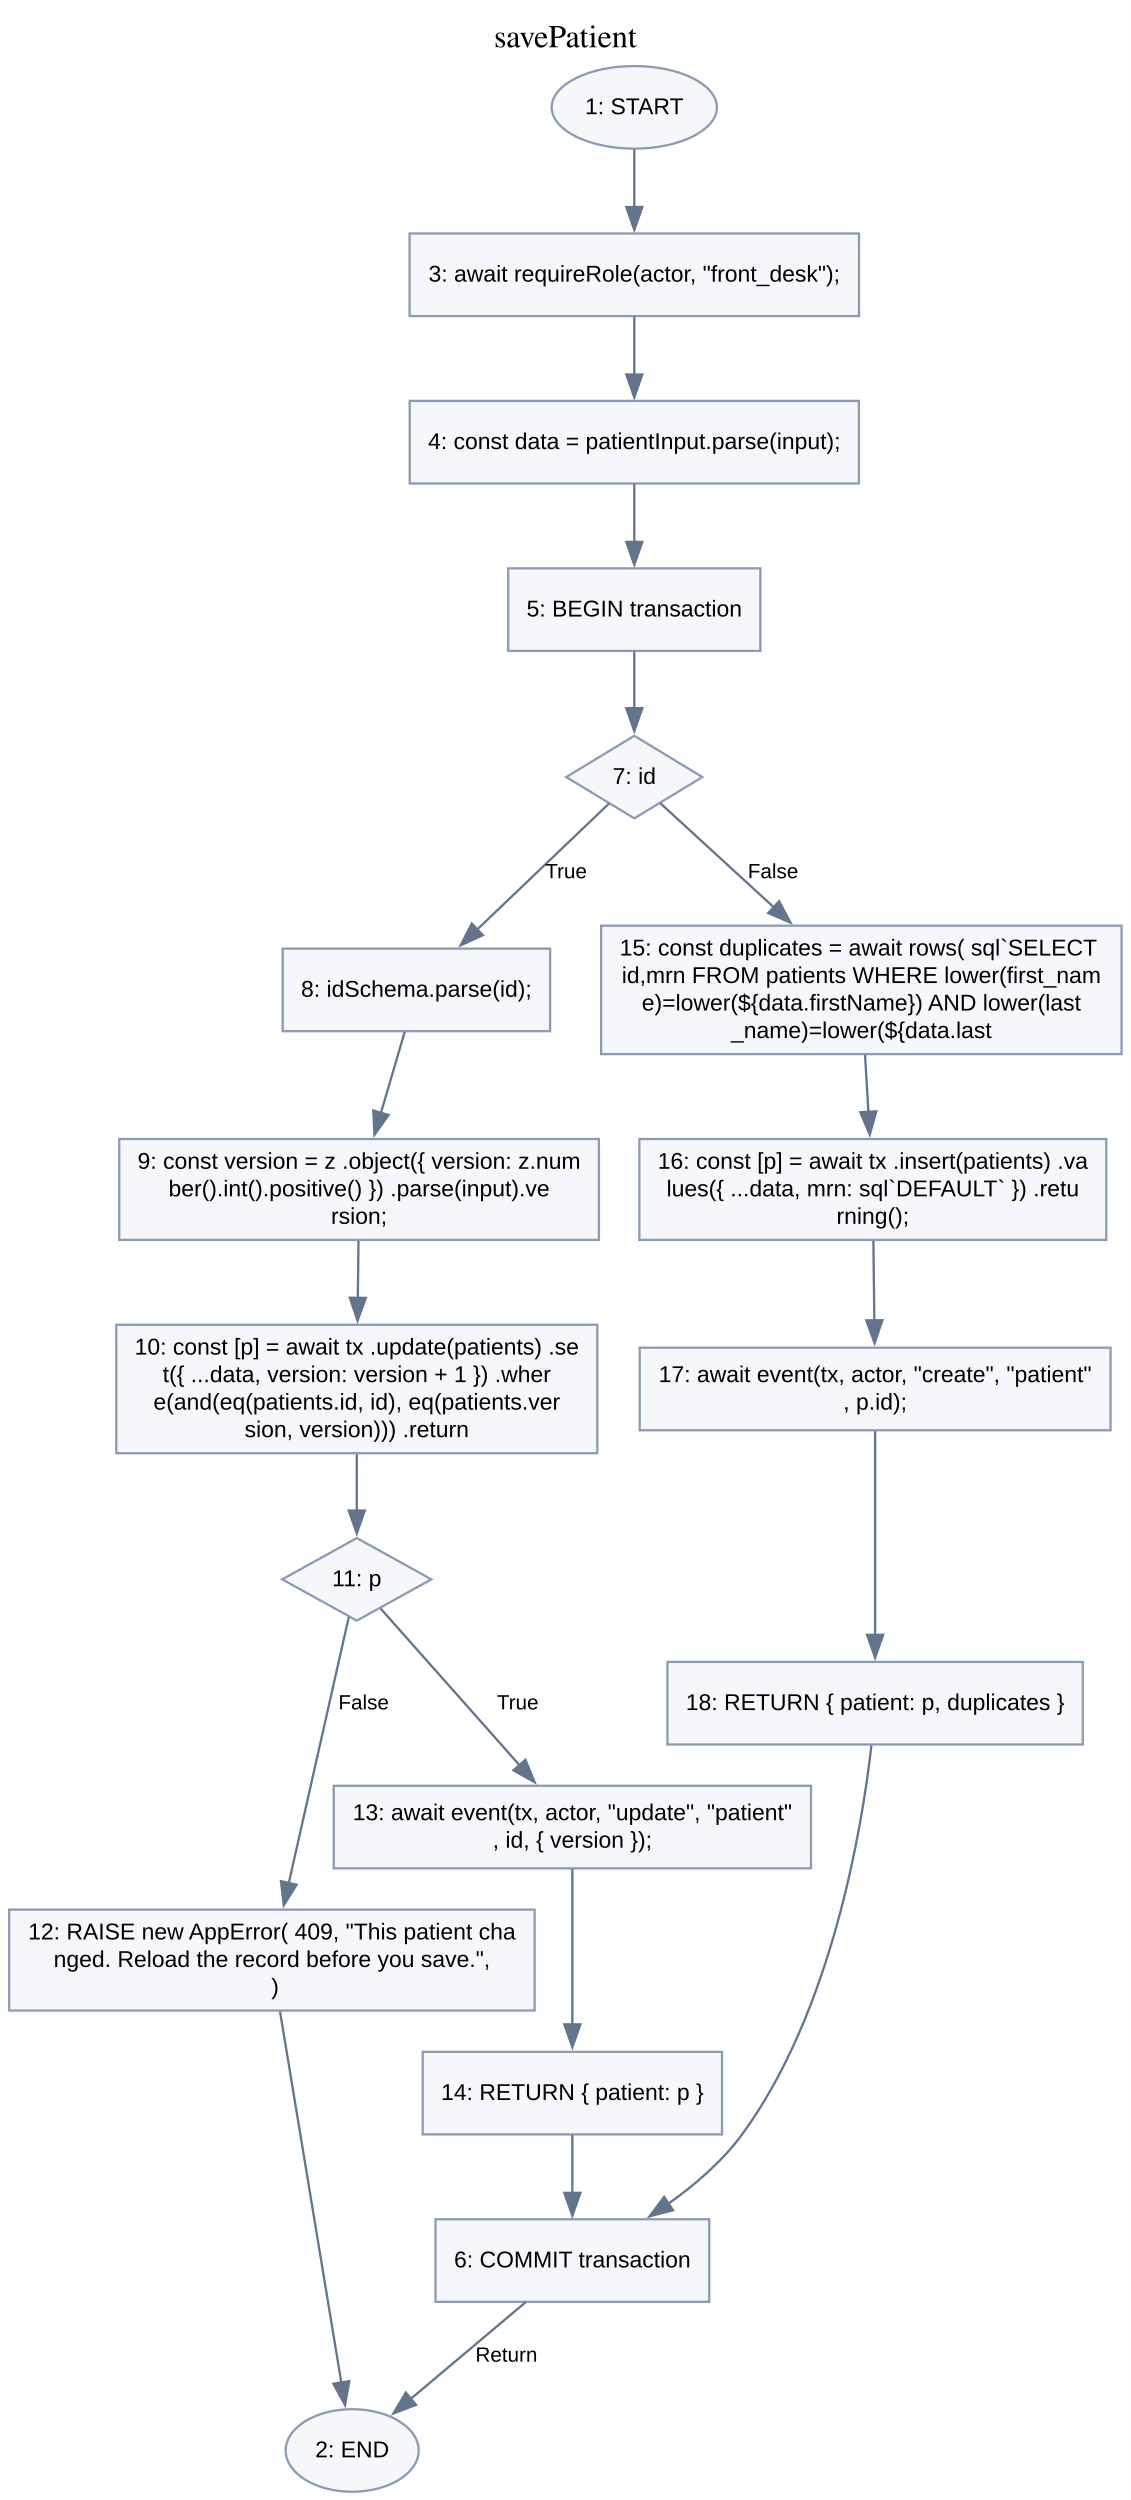
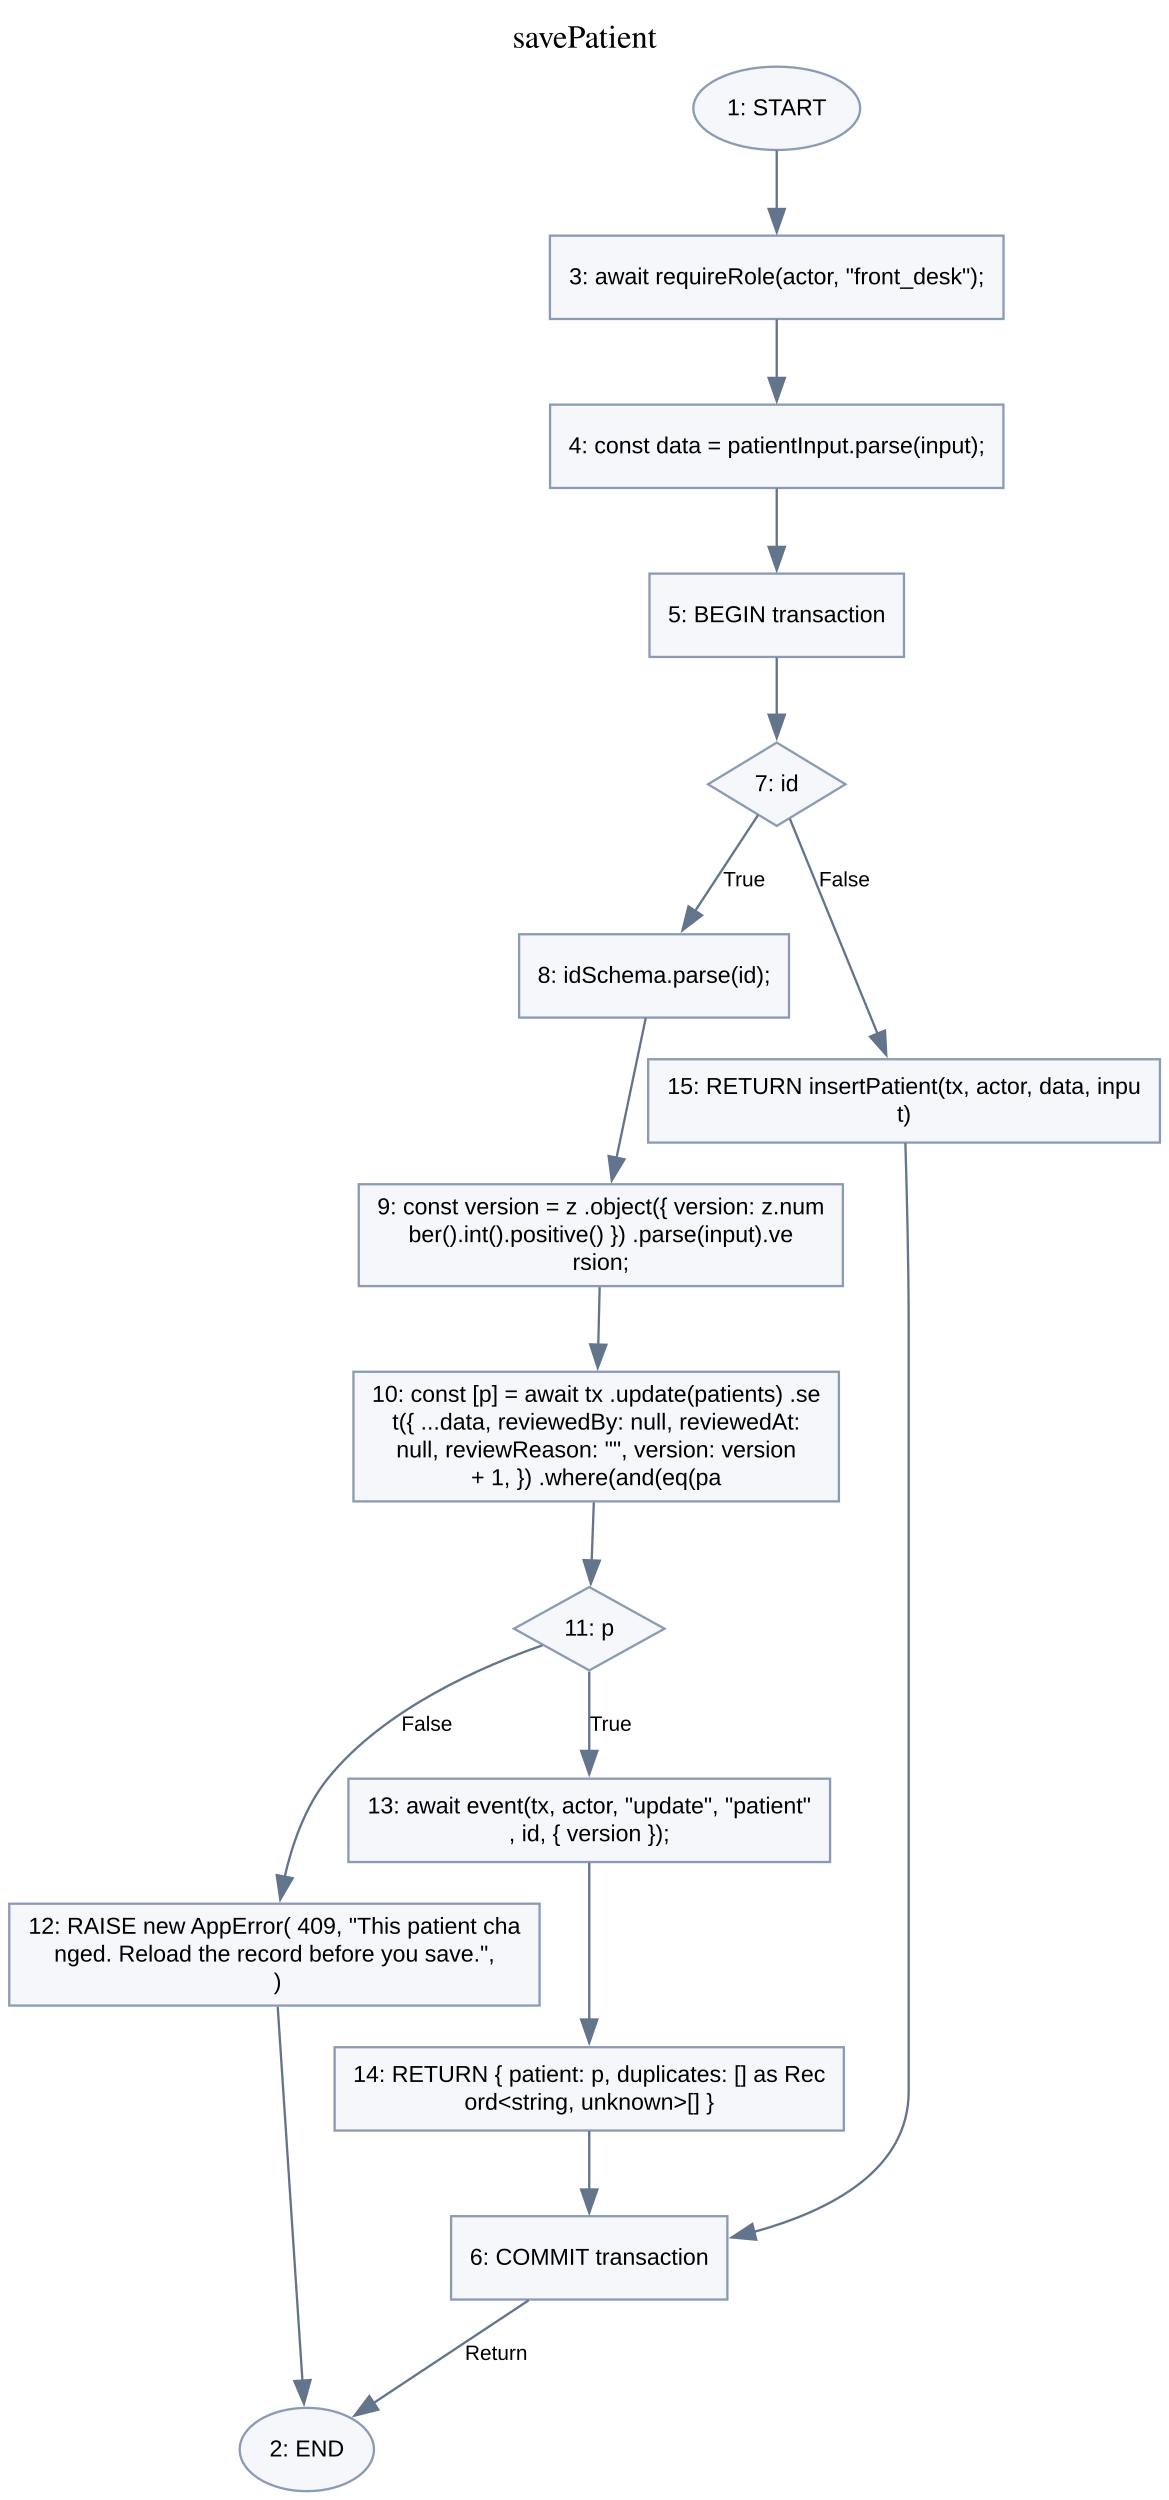
- <svg xmlns="http://www.w3.org/2000/svg" width="493pt" height="1090pt" viewBox="0.00 0.00 493.00 1090.00">
-   <g id="graph0" class="graph" transform="scale(1 1) rotate(0) translate(4 1086.4)">
-     <polygon fill="white" stroke="none" points="-4,4 -4,-1086.4 489.01,-1086.4 489.01,4 -4,4" />
-     <text xml:space="preserve" text-anchor="middle" x="242.51" y="-1065.8" font-family="Times,serif" font-size="14.00">savePatient</text>
+ <svg xmlns="http://www.w3.org/2000/svg" width="505pt" height="1080pt" viewBox="0.00 0.00 505.00 1080.00">
+   <g id="graph0" class="graph" transform="scale(1 1) rotate(0) translate(4 1076.2)">
+     <polygon fill="white" stroke="none" points="-4,4 -4,-1076.2 501.09,-1076.2 501.09,4 -4,4" />
+     <text xml:space="preserve" text-anchor="middle" x="248.55" y="-1055.6" font-family="Times,serif" font-size="14.00">savePatient</text>
    <g id="node1" class="node">
-       <ellipse fill="#f5f7fb" stroke="#8c9bb4" cx="272.55" cy="-1039.6" rx="36.02" ry="18" />
-       <text xml:space="preserve" text-anchor="middle" x="272.55" y="-1036.6" font-family="Arial" font-size="10.00">1: START</text>
+       <ellipse fill="#f5f7fb" stroke="#8c9bb4" cx="331.55" cy="-1029.4" rx="36.02" ry="18" />
+       <text xml:space="preserve" text-anchor="middle" x="331.55" y="-1026.4" font-family="Arial" font-size="10.00">1: START</text>
    </g>
    <g id="node3" class="node">
-       <polygon fill="#f5f7fb" stroke="#8c9bb4" points="370.53,-984.6 174.57,-984.6 174.57,-948.6 370.53,-948.6 370.53,-984.6" />
-       <text xml:space="preserve" text-anchor="middle" x="272.55" y="-963.6" font-family="Arial" font-size="10.00">3: await requireRole(actor, "front_desk");</text>
+       <polygon fill="#f5f7fb" stroke="#8c9bb4" points="429.53,-974.4 233.57,-974.4 233.57,-938.4 429.53,-938.4 429.53,-974.4" />
+       <text xml:space="preserve" text-anchor="middle" x="331.55" y="-953.4" font-family="Arial" font-size="10.00">3: await requireRole(actor, "front_desk");</text>
    </g>
    <g id="edge1" class="edge">
-       <path fill="none" stroke="#63748d" d="M272.55,-1021.41C272.55,-1013.83 272.55,-1004.7 272.55,-996.14" />
-       <polygon fill="#63748d" stroke="#63748d" points="276.05,-996.14 272.55,-986.14 269.05,-996.14 276.05,-996.14" />
+       <path fill="none" stroke="#63748d" d="M331.55,-1011.21C331.55,-1003.63 331.55,-994.5 331.55,-985.94" />
+       <polygon fill="#63748d" stroke="#63748d" points="335.05,-985.94 331.55,-975.94 328.05,-985.94 335.05,-985.94" />
    </g>
    <g id="node2" class="node">
-       <ellipse fill="#f5f7fb" stroke="#8c9bb4" cx="149.55" cy="-18" rx="29" ry="18" />
-       <text xml:space="preserve" text-anchor="middle" x="149.55" y="-15" font-family="Arial" font-size="10.00">2: END</text>
+       <ellipse fill="#f5f7fb" stroke="#8c9bb4" cx="128.55" cy="-18" rx="29" ry="18" />
+       <text xml:space="preserve" text-anchor="middle" x="128.55" y="-15" font-family="Arial" font-size="10.00">2: END</text>
    </g>
    <g id="node4" class="node">
-       <polygon fill="#f5f7fb" stroke="#8c9bb4" points="370.47,-911.6 174.63,-911.6 174.63,-875.6 370.47,-875.6 370.47,-911.6" />
-       <text xml:space="preserve" text-anchor="middle" x="272.55" y="-890.6" font-family="Arial" font-size="10.00">4: const data = patientInput.parse(input);</text>
+       <polygon fill="#f5f7fb" stroke="#8c9bb4" points="429.47,-901.4 233.63,-901.4 233.63,-865.4 429.47,-865.4 429.47,-901.4" />
+       <text xml:space="preserve" text-anchor="middle" x="331.55" y="-880.4" font-family="Arial" font-size="10.00">4: const data = patientInput.parse(input);</text>
    </g>
    <g id="edge2" class="edge">
-       <path fill="none" stroke="#63748d" d="M272.55,-948.41C272.55,-940.83 272.55,-931.7 272.55,-923.14" />
-       <polygon fill="#63748d" stroke="#63748d" points="276.05,-923.14 272.55,-913.14 269.05,-923.14 276.05,-923.14" />
+       <path fill="none" stroke="#63748d" d="M331.55,-938.21C331.55,-930.63 331.55,-921.5 331.55,-912.94" />
+       <polygon fill="#63748d" stroke="#63748d" points="335.05,-912.94 331.55,-902.94 328.05,-912.94 335.05,-912.94" />
    </g>
    <g id="node5" class="node">
-       <polygon fill="#f5f7fb" stroke="#8c9bb4" points="327.52,-838.6 217.58,-838.6 217.58,-802.6 327.52,-802.6 327.52,-838.6" />
-       <text xml:space="preserve" text-anchor="middle" x="272.55" y="-817.6" font-family="Arial" font-size="10.00">5: BEGIN transaction</text>
+       <polygon fill="#f5f7fb" stroke="#8c9bb4" points="386.52,-828.4 276.58,-828.4 276.58,-792.4 386.52,-792.4 386.52,-828.4" />
+       <text xml:space="preserve" text-anchor="middle" x="331.55" y="-807.4" font-family="Arial" font-size="10.00">5: BEGIN transaction</text>
    </g>
    <g id="edge3" class="edge">
-       <path fill="none" stroke="#63748d" d="M272.55,-875.41C272.55,-867.83 272.55,-858.7 272.55,-850.14" />
-       <polygon fill="#63748d" stroke="#63748d" points="276.05,-850.14 272.55,-840.14 269.05,-850.14 276.05,-850.14" />
+       <path fill="none" stroke="#63748d" d="M331.55,-865.21C331.55,-857.63 331.55,-848.5 331.55,-839.94" />
+       <polygon fill="#63748d" stroke="#63748d" points="335.05,-839.94 331.55,-829.94 328.05,-839.94 335.05,-839.94" />
    </g>
    <g id="node7" class="node">
-       <polygon fill="#f5f7fb" stroke="#8c9bb4" points="272.55,-765.6 242.87,-747.6 272.55,-729.6 302.23,-747.6 272.55,-765.6" />
-       <text xml:space="preserve" text-anchor="middle" x="272.55" y="-744.6" font-family="Arial" font-size="10.00">7: id</text>
+       <polygon fill="#f5f7fb" stroke="#8c9bb4" points="331.55,-755.4 301.87,-737.4 331.55,-719.4 361.23,-737.4 331.55,-755.4" />
+       <text xml:space="preserve" text-anchor="middle" x="331.55" y="-734.4" font-family="Arial" font-size="10.00">7: id</text>
    </g>
    <g id="edge4" class="edge">
-       <path fill="none" stroke="#63748d" d="M272.55,-802.41C272.55,-794.94 272.55,-785.97 272.55,-777.52" />
-       <polygon fill="#63748d" stroke="#63748d" points="276.05,-777.64 272.55,-767.64 269.05,-777.64 276.05,-777.64" />
+       <path fill="none" stroke="#63748d" d="M331.55,-792.21C331.55,-784.74 331.55,-775.77 331.55,-767.32" />
+       <polygon fill="#63748d" stroke="#63748d" points="335.05,-767.44 331.55,-757.44 328.05,-767.44 335.05,-767.44" />
    </g>
    <g id="node6" class="node">
-       <polygon fill="#f5f7fb" stroke="#8c9bb4" points="305.23,-118.8 185.87,-118.8 185.87,-82.8 305.23,-82.8 305.23,-118.8" />
-       <text xml:space="preserve" text-anchor="middle" x="245.55" y="-97.8" font-family="Arial" font-size="10.00">6: COMMIT transaction</text>
+       <polygon fill="#f5f7fb" stroke="#8c9bb4" points="310.23,-118.8 190.87,-118.8 190.87,-82.8 310.23,-82.8 310.23,-118.8" />
+       <text xml:space="preserve" text-anchor="middle" x="250.55" y="-97.8" font-family="Arial" font-size="10.00">6: COMMIT transaction</text>
    </g>
-     <g id="edge19" class="edge">
-       <path fill="none" stroke="#63748d" d="M225.19,-82.66C210.56,-70.35 190.73,-53.66 175.05,-40.46" />
-       <polygon fill="#63748d" stroke="#63748d" points="177.42,-37.89 167.52,-34.12 172.92,-43.24 177.42,-37.89" />
-       <text xml:space="preserve" text-anchor="middle" x="216.8" y="-56.7" font-family="Arial" font-size="9.00">Return</text>
+     <g id="edge16" class="edge">
+       <path fill="none" stroke="#63748d" d="M224.38,-82.47C204.64,-69.4 177.59,-51.48 157.26,-38.02" />
+       <polygon fill="#63748d" stroke="#63748d" points="159.42,-35.25 149.15,-32.64 155.55,-41.08 159.42,-35.25" />
+       <text xml:space="preserve" text-anchor="middle" x="210.36" y="-56.7" font-family="Arial" font-size="9.00">Return</text>
    </g>
    <g id="node8" class="node">
-       <polygon fill="#f5f7fb" stroke="#8c9bb4" points="235.85,-672.8 119.25,-672.8 119.25,-636.8 235.85,-636.8 235.85,-672.8" />
-       <text xml:space="preserve" text-anchor="middle" x="177.55" y="-651.8" font-family="Arial" font-size="10.00">8: idSchema.parse(id);</text>
+       <polygon fill="#f5f7fb" stroke="#8c9bb4" points="336.85,-672.6 220.25,-672.6 220.25,-636.6 336.85,-636.6 336.85,-672.6" />
+       <text xml:space="preserve" text-anchor="middle" x="278.55" y="-651.6" font-family="Arial" font-size="10.00">8: idSchema.parse(id);</text>
    </g>
    <g id="edge5" class="edge">
-       <path fill="none" stroke="#63748d" d="M261.65,-736.18C247.71,-722.85 223.08,-699.31 204.06,-681.14" />
-       <polygon fill="#63748d" stroke="#63748d" points="206.52,-678.65 196.87,-674.27 201.68,-683.71 206.52,-678.65" />
-       <text xml:space="preserve" text-anchor="middle" x="242.81" y="-703.5" font-family="Arial" font-size="9.00">True</text>
+       <path fill="none" stroke="#63748d" d="M323.5,-724.13C316.25,-713.08 305.35,-696.46 296.1,-682.36" />
+       <polygon fill="#63748d" stroke="#63748d" points="299.27,-680.8 290.85,-674.36 293.41,-684.64 299.27,-680.8" />
+       <text xml:space="preserve" text-anchor="middle" x="317.48" y="-693.3" font-family="Arial" font-size="9.00">True</text>
    </g>
    <g id="node15" class="node">
-       <polygon fill="#f5f7fb" stroke="#8c9bb4" points="485.01,-682.8 258.09,-682.8 258.09,-626.8 485.01,-626.8 485.01,-682.8" />
-       <text xml:space="preserve" text-anchor="middle" x="371.55" y="-669.8" font-family="Arial" font-size="10.00">15: const duplicates = await rows( sql`SELECT </text>
-       <text xml:space="preserve" text-anchor="middle" x="371.55" y="-657.8" font-family="Arial" font-size="10.00">id,mrn FROM patients WHERE lower(first_nam</text>
-       <text xml:space="preserve" text-anchor="middle" x="371.55" y="-645.8" font-family="Arial" font-size="10.00">e)=lower(${data.firstName}) AND lower(last</text>
-       <text xml:space="preserve" text-anchor="middle" x="371.55" y="-633.8" font-family="Arial" font-size="10.00">_name)=lower(${data.last</text>
+       <polygon fill="#f5f7fb" stroke="#8c9bb4" points="497.09,-618.6 276.01,-618.6 276.01,-582.6 497.09,-582.6 497.09,-618.6" />
+       <text xml:space="preserve" text-anchor="middle" x="386.55" y="-603.6" font-family="Arial" font-size="10.00">15: RETURN insertPatient(tx, actor, data, inpu</text>
+       <text xml:space="preserve" text-anchor="middle" x="386.55" y="-591.6" font-family="Arial" font-size="10.00">t)</text>
    </g>
    <g id="edge14" class="edge">
-       <path fill="none" stroke="#63748d" d="M283.91,-736.18C295.95,-725.14 315.65,-707.07 333.32,-690.87" />
-       <polygon fill="#63748d" stroke="#63748d" points="335.67,-693.46 340.67,-684.12 330.94,-688.3 335.67,-693.46" />
-       <text xml:space="preserve" text-anchor="middle" x="333.05" y="-703.5" font-family="Arial" font-size="9.00">False</text>
+       <path fill="none" stroke="#63748d" d="M337.23,-722.48C346.15,-700.63 363.6,-657.84 375.17,-629.48" />
+       <polygon fill="#63748d" stroke="#63748d" points="378.33,-631.02 378.87,-620.43 371.85,-628.37 378.33,-631.02" />
+       <text xml:space="preserve" text-anchor="middle" x="360.79" y="-693.3" font-family="Arial" font-size="9.00">False</text>
    </g>
    <g id="node9" class="node">
-       <polygon fill="#f5f7fb" stroke="#8c9bb4" points="257.12,-589.8 47.98,-589.8 47.98,-545.8 257.12,-545.8 257.12,-589.8" />
-       <text xml:space="preserve" text-anchor="middle" x="152.55" y="-576.8" font-family="Arial" font-size="10.00">9: const version = z .object({ version: z.num</text>
-       <text xml:space="preserve" text-anchor="middle" x="152.55" y="-564.8" font-family="Arial" font-size="10.00">ber().int().positive() }) .parse(input).ve</text>
-       <text xml:space="preserve" text-anchor="middle" x="152.55" y="-552.8" font-family="Arial" font-size="10.00">rsion;</text>
+       <polygon fill="#f5f7fb" stroke="#8c9bb4" points="360.12,-564.6 150.98,-564.6 150.98,-520.6 360.12,-520.6 360.12,-564.6" />
+       <text xml:space="preserve" text-anchor="middle" x="255.55" y="-551.6" font-family="Arial" font-size="10.00">9: const version = z .object({ version: z.num</text>
+       <text xml:space="preserve" text-anchor="middle" x="255.55" y="-539.6" font-family="Arial" font-size="10.00">ber().int().positive() }) .parse(input).ve</text>
+       <text xml:space="preserve" text-anchor="middle" x="255.55" y="-527.6" font-family="Arial" font-size="10.00">rsion;</text>
    </g>
    <g id="edge6" class="edge">
-       <path fill="none" stroke="#63748d" d="M172.49,-636.6C169.48,-626.35 165.55,-613.01 161.99,-600.88" />
-       <polygon fill="#63748d" stroke="#63748d" points="165.45,-600.26 159.27,-591.65 158.74,-602.23 165.45,-600.26" />
+       <path fill="none" stroke="#63748d" d="M274.96,-636.41C271.58,-620.25 266.43,-595.64 262.29,-575.82" />
+       <polygon fill="#63748d" stroke="#63748d" points="265.77,-575.36 260.29,-566.29 258.92,-576.8 265.77,-575.36" />
    </g>
    <g id="node10" class="node">
-       <polygon fill="#f5f7fb" stroke="#8c9bb4" points="256.41,-508.8 46.69,-508.8 46.69,-452.8 256.41,-452.8 256.41,-508.8" />
-       <text xml:space="preserve" text-anchor="middle" x="151.55" y="-495.8" font-family="Arial" font-size="10.00">10: const [p] = await tx .update(patients) .se</text>
-       <text xml:space="preserve" text-anchor="middle" x="151.55" y="-483.8" font-family="Arial" font-size="10.00">t({ ...data, version: version + 1 }) .wher</text>
-       <text xml:space="preserve" text-anchor="middle" x="151.55" y="-471.8" font-family="Arial" font-size="10.00">e(and(eq(patients.id, id), eq(patients.ver</text>
-       <text xml:space="preserve" text-anchor="middle" x="151.55" y="-459.8" font-family="Arial" font-size="10.00">sion, version))) .return</text>
+       <polygon fill="#f5f7fb" stroke="#8c9bb4" points="358.41,-483.6 148.69,-483.6 148.69,-427.6 358.41,-427.6 358.41,-483.6" />
+       <text xml:space="preserve" text-anchor="middle" x="253.55" y="-470.6" font-family="Arial" font-size="10.00">10: const [p] = await tx .update(patients) .se</text>
+       <text xml:space="preserve" text-anchor="middle" x="253.55" y="-458.6" font-family="Arial" font-size="10.00">t({ ...data, reviewedBy: null, reviewedAt:</text>
+       <text xml:space="preserve" text-anchor="middle" x="253.55" y="-446.6" font-family="Arial" font-size="10.00"> null, reviewReason: "", version: version </text>
+       <text xml:space="preserve" text-anchor="middle" x="253.55" y="-434.6" font-family="Arial" font-size="10.00">+ 1, }) .where(and(eq(pa</text>
    </g>
    <g id="edge7" class="edge">
-       <path fill="none" stroke="#63748d" d="M152.3,-545.35C152.21,-537.78 152.11,-529.01 152.01,-520.45" />
-       <polygon fill="#63748d" stroke="#63748d" points="155.51,-520.52 151.89,-510.56 148.51,-520.6 155.51,-520.52" />
+       <path fill="none" stroke="#63748d" d="M255.05,-520.15C254.87,-512.58 254.66,-503.81 254.46,-495.25" />
+       <polygon fill="#63748d" stroke="#63748d" points="257.96,-495.27 254.23,-485.36 250.96,-495.44 257.96,-495.27" />
    </g>
    <g id="node11" class="node">
-       <polygon fill="#f5f7fb" stroke="#8c9bb4" points="151.55,-415.8 119.03,-397.8 151.55,-379.8 184.07,-397.8 151.55,-415.8" />
-       <text xml:space="preserve" text-anchor="middle" x="151.55" y="-394.8" font-family="Arial" font-size="10.00">11: p</text>
+       <polygon fill="#f5f7fb" stroke="#8c9bb4" points="250.55,-390.6 218.03,-372.6 250.55,-354.6 283.07,-372.6 250.55,-390.6" />
+       <text xml:space="preserve" text-anchor="middle" x="250.55" y="-369.6" font-family="Arial" font-size="10.00">11: p</text>
    </g>
    <g id="edge8" class="edge">
-       <path fill="none" stroke="#63748d" d="M151.55,-452.38C151.55,-444.45 151.55,-435.78 151.55,-427.77" />
-       <polygon fill="#63748d" stroke="#63748d" points="155.05,-427.8 151.55,-417.8 148.05,-427.8 155.05,-427.8" />
+       <path fill="none" stroke="#63748d" d="M252.53,-427.18C252.23,-419.04 251.9,-410.11 251.6,-401.91" />
+       <polygon fill="#63748d" stroke="#63748d" points="255.1,-401.98 251.24,-392.12 248.11,-402.24 255.1,-401.98" />
    </g>
    <g id="node12" class="node">
      <polygon fill="#f5f7fb" stroke="#8c9bb4" points="229.1,-253.8 0,-253.8 0,-209.8 229.1,-209.8 229.1,-253.8" />
      <text xml:space="preserve" text-anchor="middle" x="114.55" y="-240.8" font-family="Arial" font-size="10.00">12: RAISE new AppError( 409, "This patient cha</text>
      <text xml:space="preserve" text-anchor="middle" x="114.55" y="-228.8" font-family="Arial" font-size="10.00">nged. Reload the record before you save.",</text>
      <text xml:space="preserve" text-anchor="middle" x="114.55" y="-216.8" font-family="Arial" font-size="10.00"> )</text>
    </g>
    <g id="edge9" class="edge">
-       <path fill="none" stroke="#63748d" d="M148.07,-381.37C142.11,-354.94 129.81,-300.44 121.89,-265.31" />
-       <polygon fill="#63748d" stroke="#63748d" points="125.33,-264.67 119.71,-255.69 118.5,-266.21 125.33,-264.67" />
-       <text xml:space="preserve" text-anchor="middle" x="154.56" y="-341.1" font-family="Arial" font-size="9.00">False</text>
+       <path fill="none" stroke="#63748d" d="M230.32,-365.41C204.99,-356.63 161.97,-338.17 137.55,-307.8 127.79,-295.66 122.16,-279.39 118.91,-265.1" />
+       <polygon fill="#63748d" stroke="#63748d" points="122.43,-264.83 117.08,-255.68 115.55,-266.16 122.43,-264.83" />
+       <text xml:space="preserve" text-anchor="middle" x="180.41" y="-328.5" font-family="Arial" font-size="9.00">False</text>
    </g>
    <g id="node13" class="node">
-       <polygon fill="#f5f7fb" stroke="#8c9bb4" points="349.59,-307.8 141.51,-307.8 141.51,-271.8 349.59,-271.8 349.59,-307.8" />
-       <text xml:space="preserve" text-anchor="middle" x="245.55" y="-292.8" font-family="Arial" font-size="10.00">13: await event(tx, actor, "update", "patient"</text>
-       <text xml:space="preserve" text-anchor="middle" x="245.55" y="-280.8" font-family="Arial" font-size="10.00">, id, { version });</text>
+       <polygon fill="#f5f7fb" stroke="#8c9bb4" points="354.59,-307.8 146.51,-307.8 146.51,-271.8 354.59,-271.8 354.59,-307.8" />
+       <text xml:space="preserve" text-anchor="middle" x="250.55" y="-292.8" font-family="Arial" font-size="10.00">13: await event(tx, actor, "update", "patient"</text>
+       <text xml:space="preserve" text-anchor="middle" x="250.55" y="-280.8" font-family="Arial" font-size="10.00">, id, { version });</text>
    </g>
    <g id="edge11" class="edge">
-       <path fill="none" stroke="#63748d" d="M161.97,-385.05C176.51,-368.66 203.26,-338.49 222.59,-316.69" />
-       <polygon fill="#63748d" stroke="#63748d" points="225.08,-319.15 229.1,-309.35 219.85,-314.51 225.08,-319.15" />
-       <text xml:space="preserve" text-anchor="middle" x="221.71" y="-341.1" font-family="Arial" font-size="9.00">True</text>
+       <path fill="none" stroke="#63748d" d="M250.55,-354.07C250.55,-344.01 250.55,-331.13 250.55,-319.62" />
+       <polygon fill="#63748d" stroke="#63748d" points="254.05,-319.81 250.55,-309.81 247.05,-319.81 254.05,-319.81" />
+       <text xml:space="preserve" text-anchor="middle" x="259.8" y="-328.5" font-family="Arial" font-size="9.00">True</text>
    </g>
    <g id="edge10" class="edge">
-       <path fill="none" stroke="#63748d" d="M118.1,-209.33C124.44,-170.96 137.71,-90.63 144.82,-47.62" />
-       <polygon fill="#63748d" stroke="#63748d" points="148.27,-48.23 146.44,-37.79 141.36,-47.09 148.27,-48.23" />
+       <path fill="none" stroke="#63748d" d="M115.97,-209.33C118.51,-170.96 123.82,-90.63 126.66,-47.62" />
+       <polygon fill="#63748d" stroke="#63748d" points="130.14,-48.02 127.31,-37.81 123.15,-47.56 130.14,-48.02" />
    </g>
    <g id="node14" class="node">
-       <polygon fill="#f5f7fb" stroke="#8c9bb4" points="310.8,-191.8 180.3,-191.8 180.3,-155.8 310.8,-155.8 310.8,-191.8" />
-       <text xml:space="preserve" text-anchor="middle" x="245.55" y="-170.8" font-family="Arial" font-size="10.00">14: RETURN { patient: p }</text>
+       <polygon fill="#f5f7fb" stroke="#8c9bb4" points="360.54,-191.8 140.56,-191.8 140.56,-155.8 360.54,-155.8 360.54,-191.8" />
+       <text xml:space="preserve" text-anchor="middle" x="250.55" y="-176.8" font-family="Arial" font-size="10.00">14: RETURN { patient: p, duplicates: [] as Rec</text>
+       <text xml:space="preserve" text-anchor="middle" x="250.55" y="-164.8" font-family="Arial" font-size="10.00">ord&lt;string, unknown&gt;[] }</text>
    </g>
    <g id="edge12" class="edge">
-       <path fill="none" stroke="#63748d" d="M245.55,-271.49C245.55,-253.49 245.55,-225.02 245.55,-203.62" />
-       <polygon fill="#63748d" stroke="#63748d" points="249.05,-203.79 245.55,-193.79 242.05,-203.79 249.05,-203.79" />
+       <path fill="none" stroke="#63748d" d="M250.55,-271.49C250.55,-253.49 250.55,-225.02 250.55,-203.62" />
+       <polygon fill="#63748d" stroke="#63748d" points="254.05,-203.79 250.55,-193.79 247.05,-203.79 254.05,-203.79" />
    </g>
    <g id="edge13" class="edge">
-       <path fill="none" stroke="#63748d" d="M245.55,-155.61C245.55,-148.03 245.55,-138.9 245.55,-130.34" />
-       <polygon fill="#63748d" stroke="#63748d" points="249.05,-130.34 245.55,-120.34 242.05,-130.34 249.05,-130.34" />
-     </g>
-     <g id="node16" class="node">
-       <polygon fill="#f5f7fb" stroke="#8c9bb4" points="478.34,-589.8 274.76,-589.8 274.76,-545.8 478.34,-545.8 478.34,-589.8" />
-       <text xml:space="preserve" text-anchor="middle" x="376.55" y="-576.8" font-family="Arial" font-size="10.00">16: const [p] = await tx .insert(patients) .va</text>
-       <text xml:space="preserve" text-anchor="middle" x="376.55" y="-564.8" font-family="Arial" font-size="10.00">lues({ ...data, mrn: sql`DEFAULT` }) .retu</text>
-       <text xml:space="preserve" text-anchor="middle" x="376.55" y="-552.8" font-family="Arial" font-size="10.00">rning();</text>
+       <path fill="none" stroke="#63748d" d="M250.55,-155.61C250.55,-148.03 250.55,-138.9 250.55,-130.34" />
+       <polygon fill="#63748d" stroke="#63748d" points="254.05,-130.34 250.55,-120.34 247.05,-130.34 254.05,-130.34" />
    </g>
    <g id="edge15" class="edge">
-       <path fill="none" stroke="#63748d" d="M373.16,-626.44C373.62,-618.55 374.14,-609.85 374.62,-601.67" />
-       <polygon fill="#63748d" stroke="#63748d" points="378.11,-601.88 375.2,-591.69 371.12,-601.47 378.11,-601.88" />
-     </g>
-     <g id="node17" class="node">
-       <polygon fill="#f5f7fb" stroke="#8c9bb4" points="480.2,-498.8 274.9,-498.8 274.9,-462.8 480.2,-462.8 480.2,-498.8" />
-       <text xml:space="preserve" text-anchor="middle" x="377.55" y="-483.8" font-family="Arial" font-size="10.00">17: await event(tx, actor, "create", "patient"</text>
-       <text xml:space="preserve" text-anchor="middle" x="377.55" y="-471.8" font-family="Arial" font-size="10.00">, p.id);</text>
-     </g>
-     <g id="edge16" class="edge">
-       <path fill="none" stroke="#63748d" d="M376.8,-545.35C376.93,-534.77 377.08,-521.85 377.21,-510.43" />
-       <polygon fill="#63748d" stroke="#63748d" points="380.71,-510.79 377.33,-500.75 373.71,-510.71 380.71,-510.79" />
-     </g>
-     <g id="node18" class="node">
-       <polygon fill="#f5f7fb" stroke="#8c9bb4" points="468.09,-361.8 287.01,-361.8 287.01,-325.8 468.09,-325.8 468.09,-361.8" />
-       <text xml:space="preserve" text-anchor="middle" x="377.55" y="-340.8" font-family="Arial" font-size="10.00">18: RETURN { patient: p, duplicates }</text>
-     </g>
-     <g id="edge17" class="edge">
-       <path fill="none" stroke="#63748d" d="M377.55,-462.43C377.55,-439.95 377.55,-400.48 377.55,-373.51" />
-       <polygon fill="#63748d" stroke="#63748d" points="381.05,-373.62 377.55,-363.62 374.05,-373.62 381.05,-373.62" />
-     </g>
-     <g id="edge18" class="edge">
-       <path fill="none" stroke="#63748d" d="M375.94,-325.39C371.94,-290.19 358.83,-209.4 319.55,-155.8 310.95,-144.06 299.03,-133.81 287.28,-125.49" />
-       <polygon fill="#63748d" stroke="#63748d" points="289.47,-122.74 279.21,-120.08 285.57,-128.55 289.47,-122.74" />
+       <path fill="none" stroke="#63748d" d="M387.12,-582.43C387.71,-563.05 388.55,-530.56 388.55,-502.6 388.55,-502.6 388.55,-502.6 388.55,-172.8 388.55,-139.01 355.42,-121.28 321.63,-112" />
+       <polygon fill="#63748d" stroke="#63748d" points="322.7,-108.65 312.15,-109.63 321,-115.45 322.7,-108.65" />
    </g>
  </g>
</svg>
